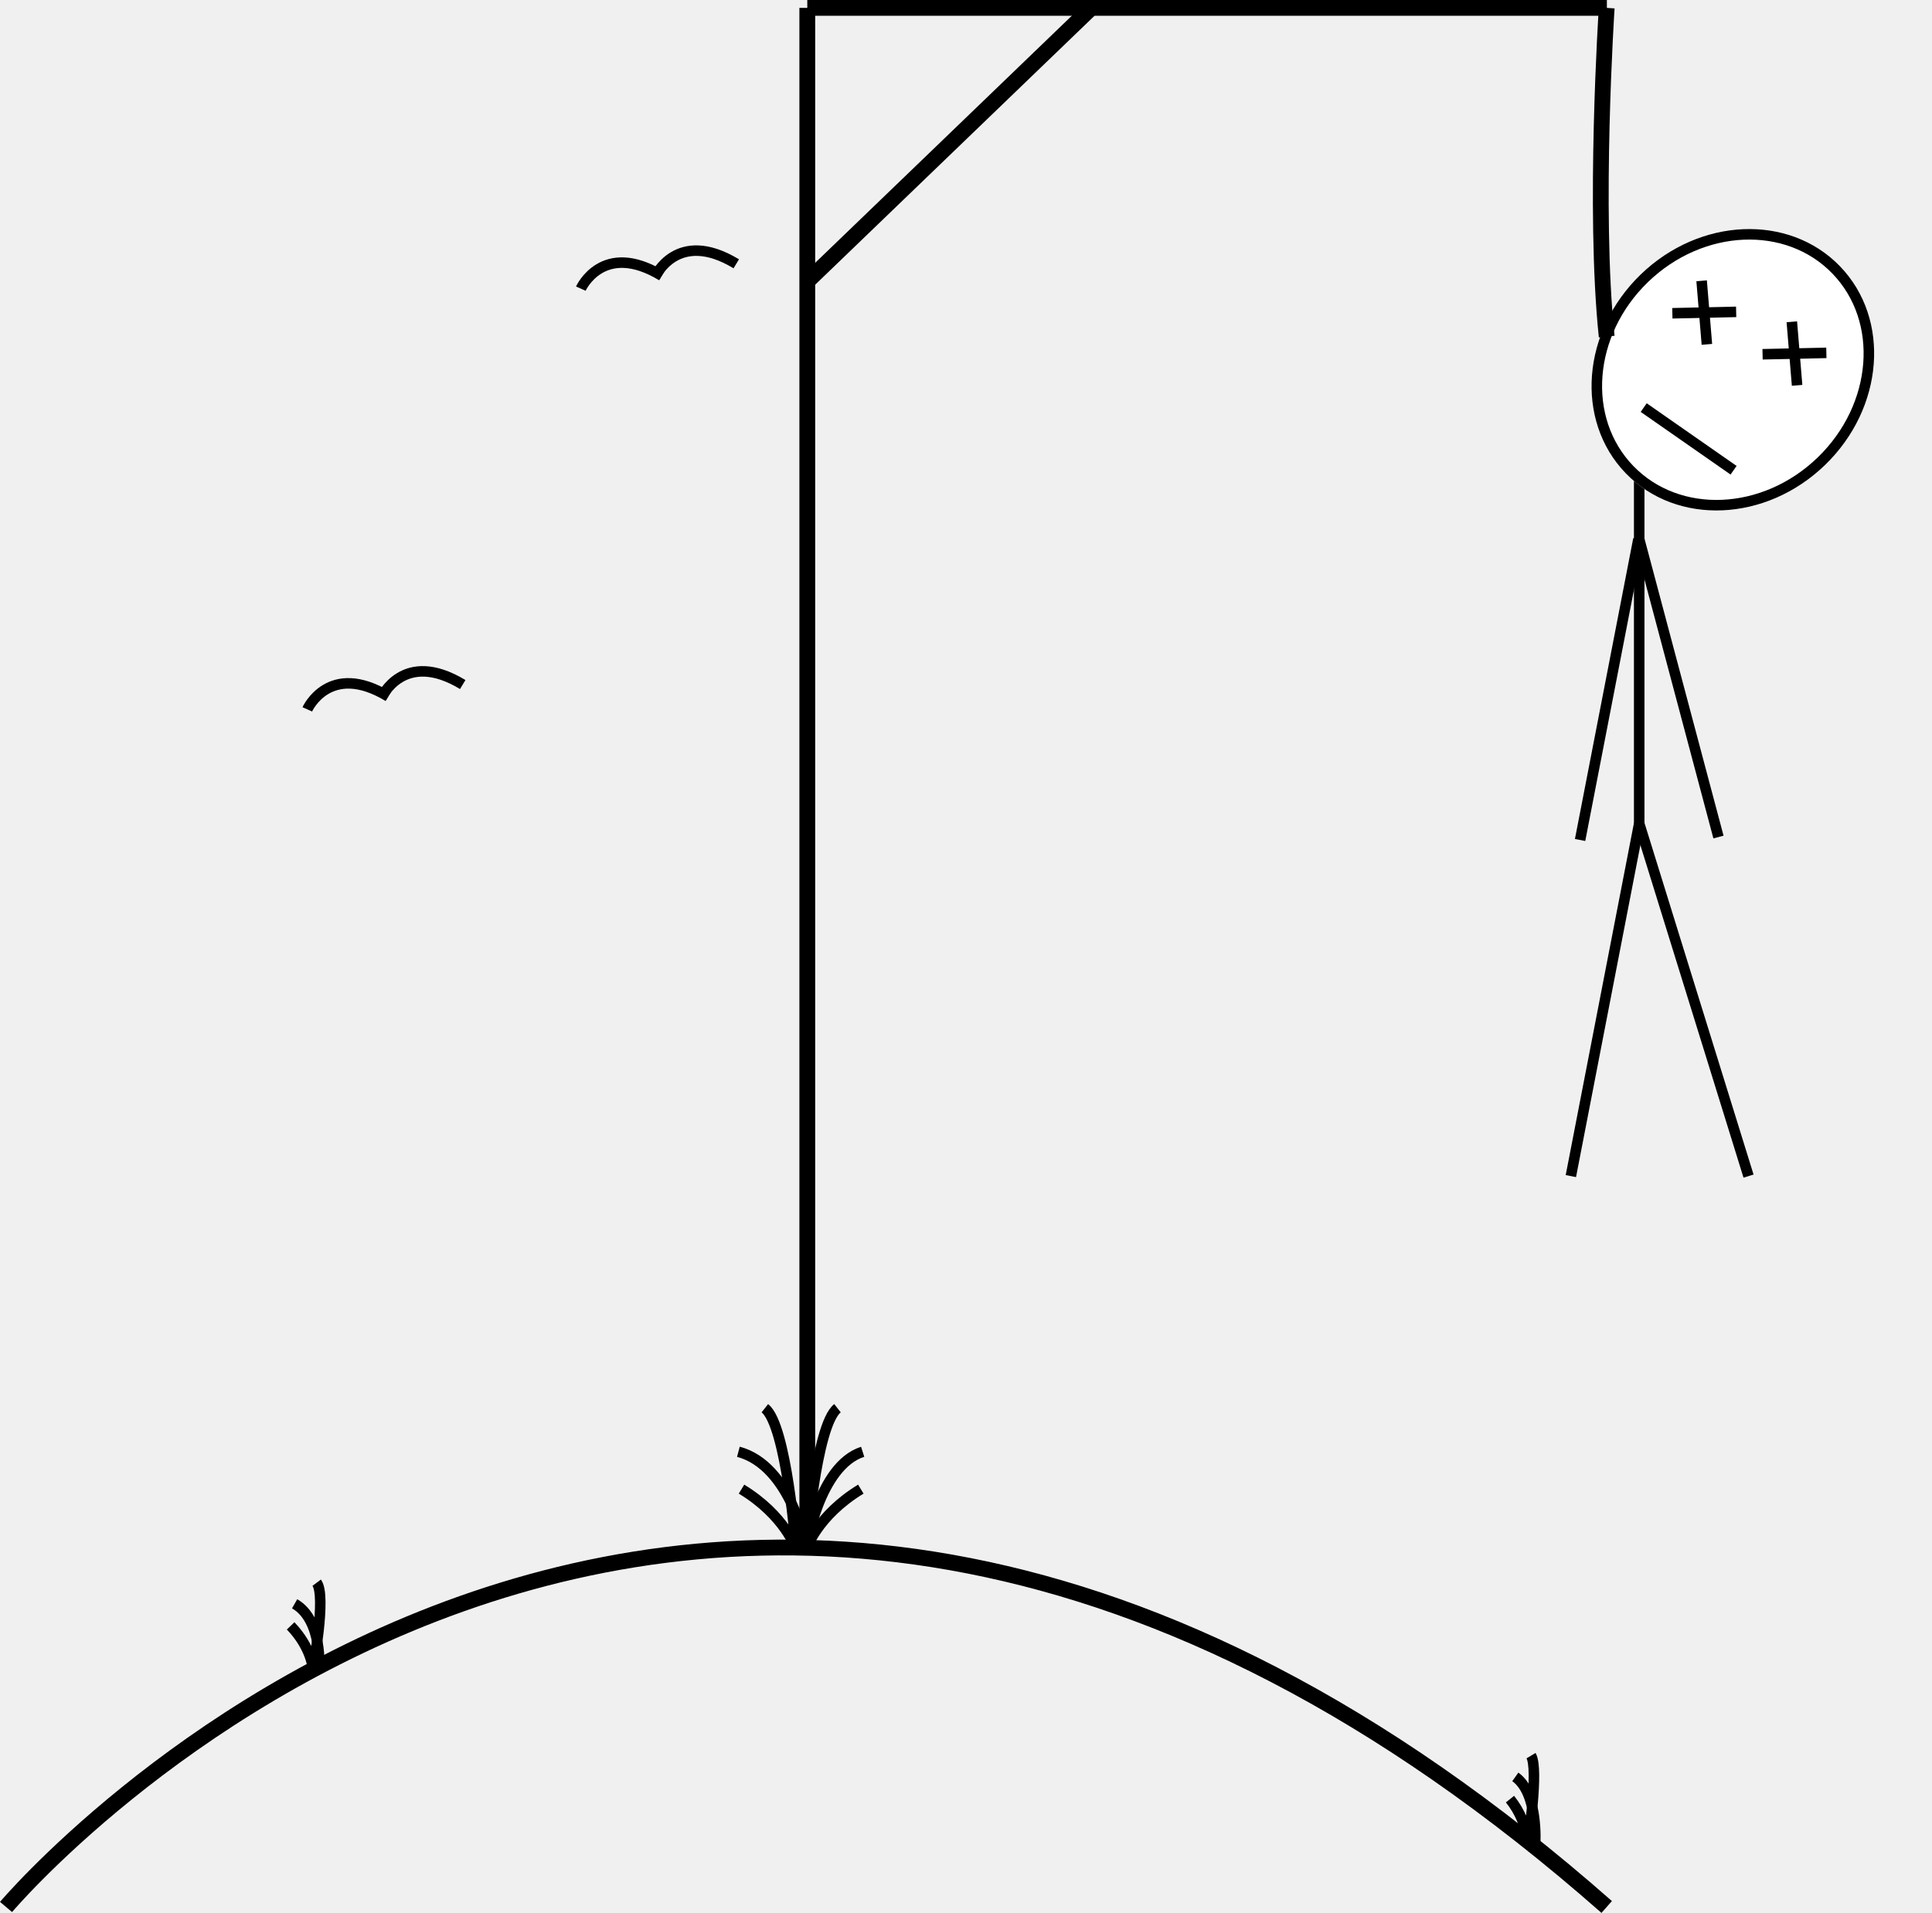
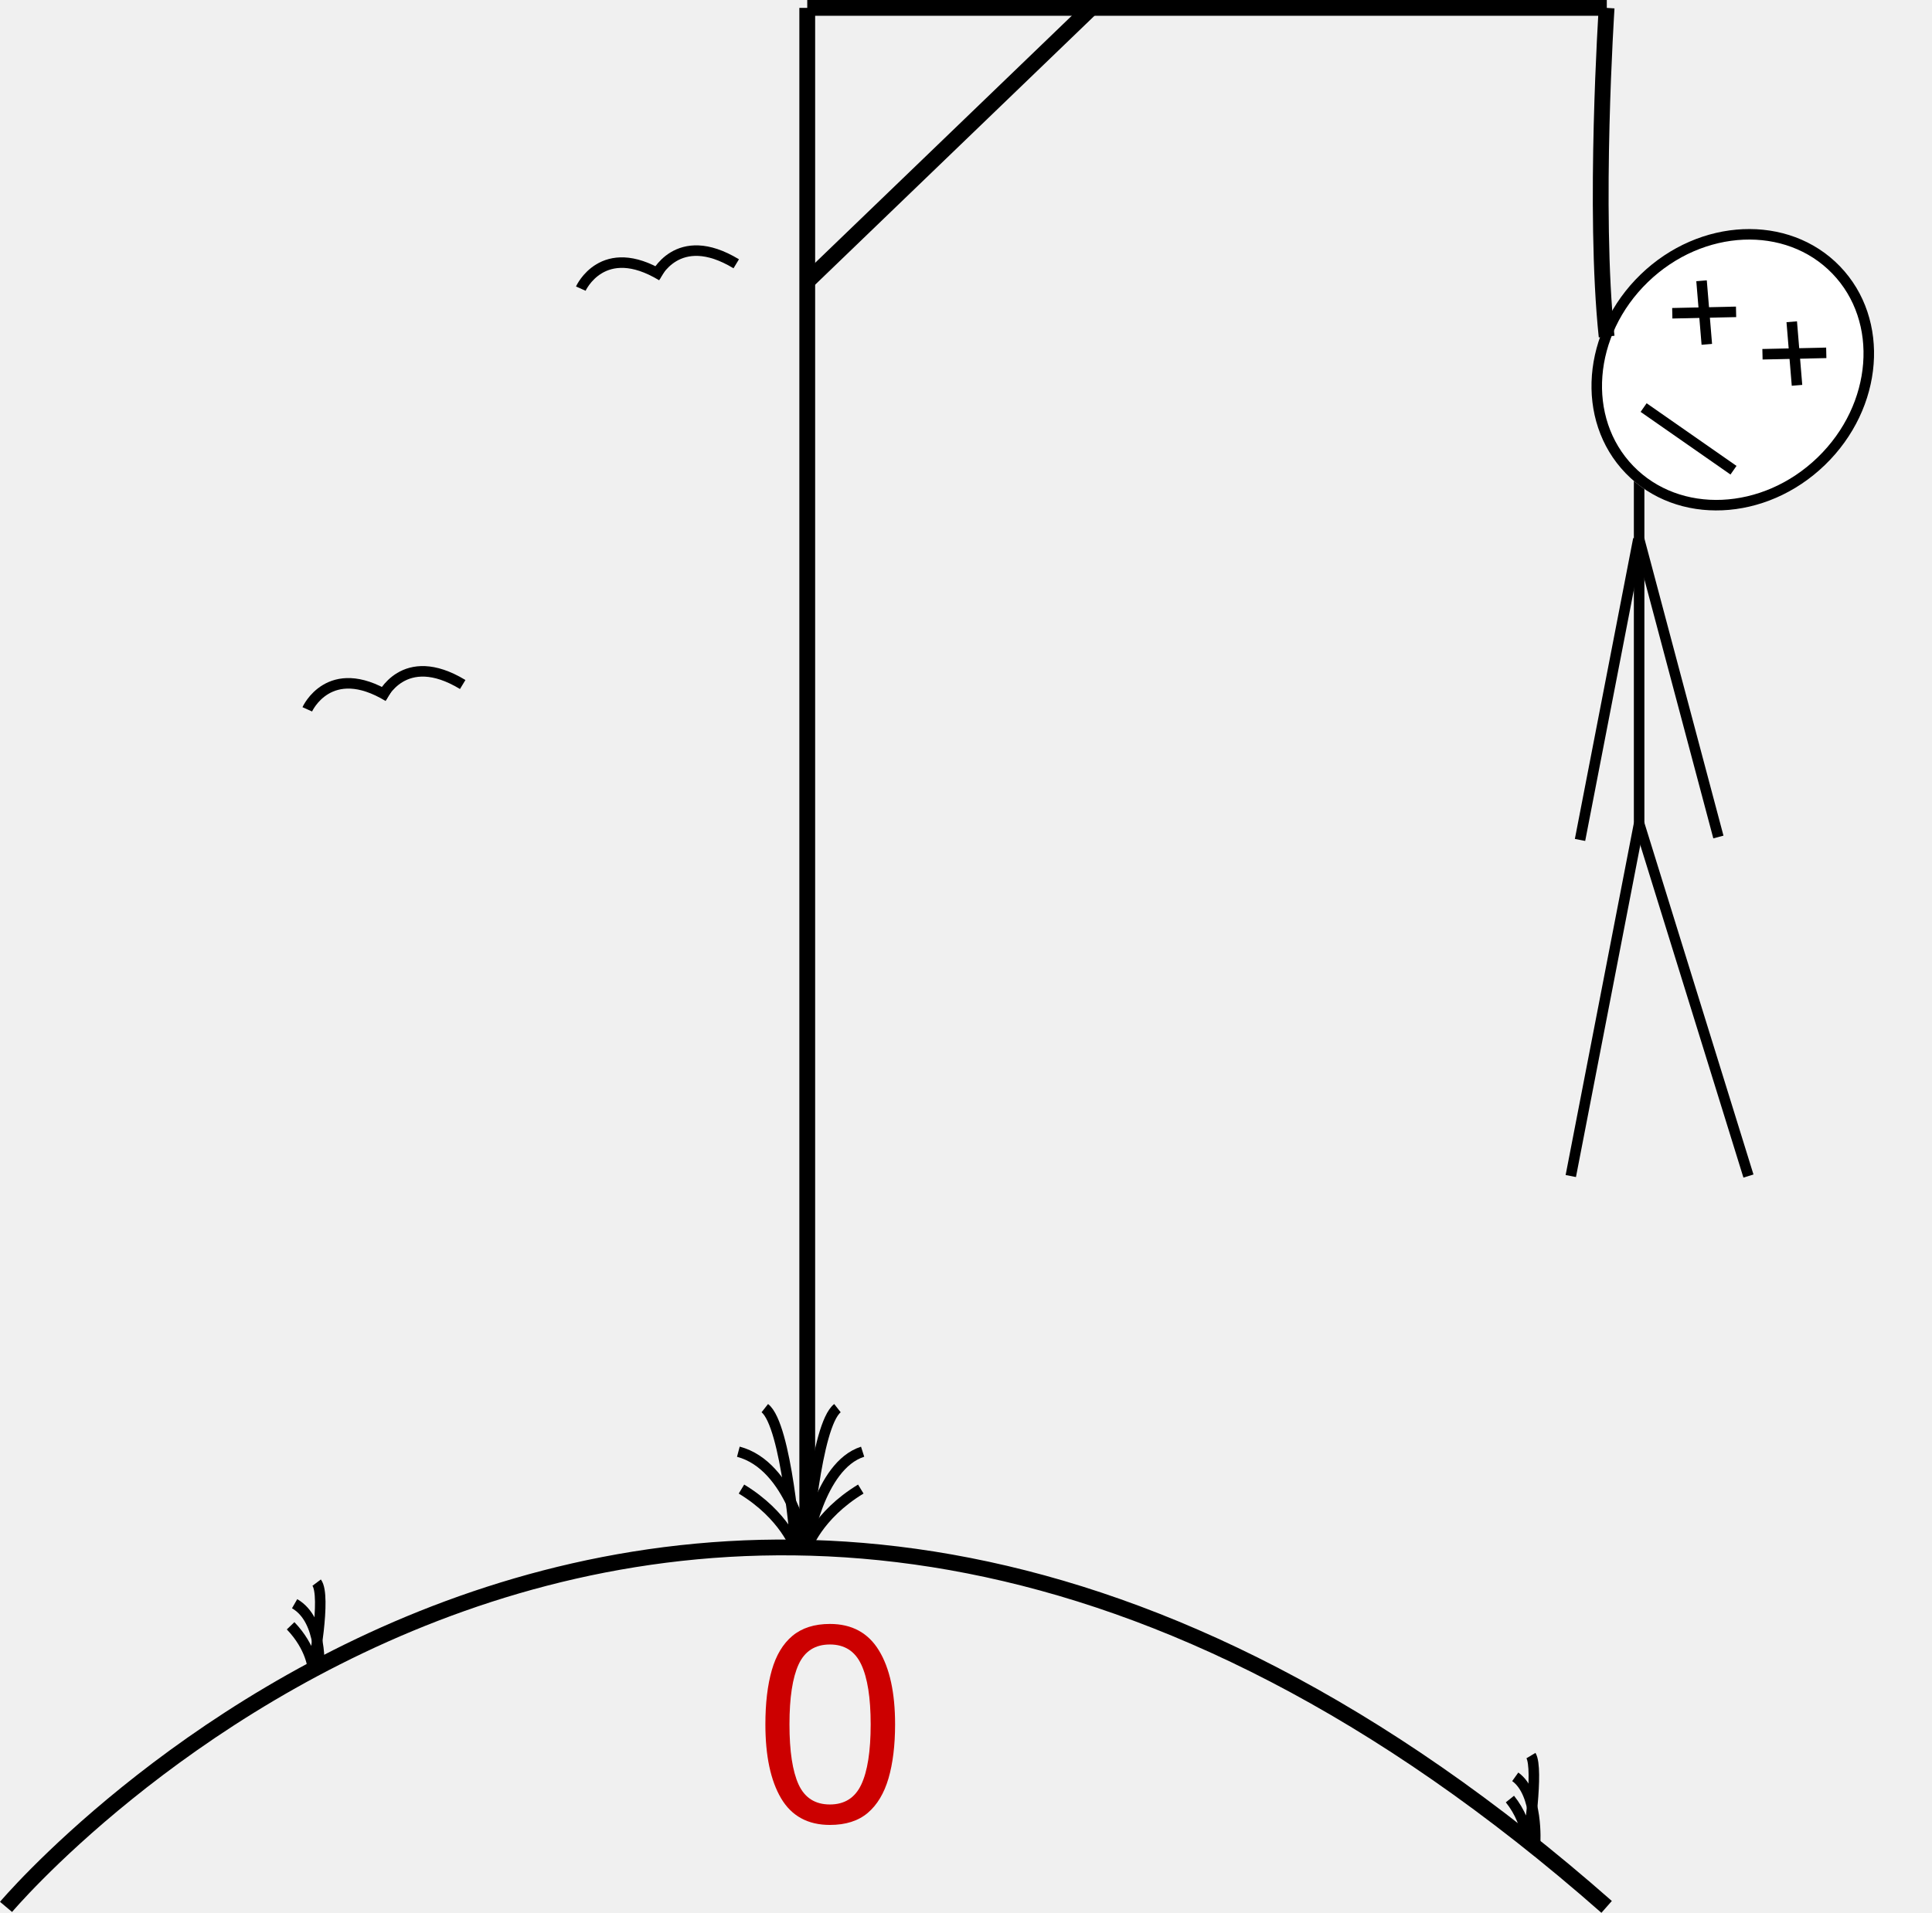
- <svg xmlns="http://www.w3.org/2000/svg" width="367.271" height="363.729" viewBox="0 0 367.271 363.729">
+ <svg xmlns="http://www.w3.org/2000/svg" width="367.288" height="363.726" viewBox="0 0 367.288 363.726">
  <g transform="translate(-1420.035 -618)">
    <line x1="20.784" y1="67.029" transform="translate(1731.645 774.599)" fill="none" stroke="#000" stroke-width="2" />
    <line y1="67.029" x2="12.99" transform="translate(1718.655 774.599)" fill="none" stroke="#000" stroke-width="2" />
    <line x1="15.069" y1="56.637" transform="translate(1731.645 720.521)" fill="none" stroke="#000" stroke-width="2" />
    <line y1="57.217" x2="11.09" transform="translate(1720.41 720.5)" fill="none" stroke="#000" stroke-width="2" />
    <line y2="69.108" transform="translate(1731.645 707.492)" fill="none" stroke="#000" stroke-width="2" />
-     <g transform="translate(1460 157)">
-       <path d="M473.2,513.6s4.15-9.257,15.413-2.44" transform="translate(-402.75 2.28)" fill="none" stroke="#000" stroke-width="2" />
-       <path d="M473.2,513.6s4.15-9.257,15.413-2.44" transform="translate(-388.613 0)" fill="none" stroke="#000" stroke-width="2" />
-     </g>
-     <g transform="translate(1408 237)">
-       <path d="M473.2,513.6s4.15-9.257,15.413-2.44" transform="translate(-402.75 2.28)" fill="none" stroke="#000" stroke-width="2" />
-       <path d="M473.2,513.6s4.15-9.257,15.413-2.44" transform="translate(-388.613 0)" fill="none" stroke="#000" stroke-width="2" />
-     </g>
    <g transform="translate(1307 103)">
      <g transform="matrix(0.695, 0.719, -0.719, 0.695, 445.294, 547.506)" fill="#fff" stroke="#000" stroke-width="2">
        <ellipse cx="25.201" cy="28.319" rx="25.201" ry="28.319" stroke="none" />
        <ellipse cx="25.201" cy="28.319" rx="24.201" ry="27.319" fill="none" />
      </g>
      <g transform="translate(436.512 568.389) rotate(42)">
-         <line x2="8.833" y2="8.314" transform="translate(0 0)" fill="none" stroke="#000" stroke-width="2" />
-         <line x1="8.833" y2="8.314" transform="translate(0 0)" fill="none" stroke="#000" stroke-width="2" />
+         <line x2="8.833" y2="8.314" fill="none" stroke="#000" stroke-width="2" />
+         <line x1="8.833" y2="8.314" fill="none" stroke="#000" stroke-width="2" />
      </g>
      <g transform="translate(453.659 576.183) rotate(42)">
-         <line x2="8.833" y2="8.314" transform="translate(0 0)" fill="none" stroke="#000" stroke-width="2" />
-         <line x1="8.833" y2="8.314" transform="translate(0 0)" fill="none" stroke="#000" stroke-width="2" />
+         <line x2="8.833" y2="8.314" fill="none" stroke="#000" stroke-width="2" />
+         <line x1="8.833" y2="8.314" fill="none" stroke="#000" stroke-width="2" />
      </g>
      <line x2="17.086" y2="11.913" transform="translate(425.5 592.5)" fill="none" stroke="#000" stroke-width="2" />
    </g>
    <path d="M793.466,493.5s-2.533,38.5,0,62.5" transform="translate(932 126)" fill="none" stroke="#000" stroke-width="3" />
    <line y1="52" x2="54" transform="translate(1573.5 619.5)" fill="none" stroke="#000" stroke-width="3" />
    <line x2="152" transform="translate(1573.5 619.5)" fill="none" stroke="#000" stroke-width="3" />
    <line y1="293" transform="translate(1573.5 619.5)" fill="none" stroke="#000" stroke-width="3" />
+     <path d="M526.182,876.6s129.623-153.79,304.285,0" transform="translate(895 104)" fill="none" stroke="#000" stroke-width="3" />
+     <path d="M7.735,10.9S6.021,1.594,0,0" transform="translate(1476.044 922.95) rotate(15.009)" fill="none" stroke="#000" stroke-width="2" />
+     <path d="M0,9.209C4.958,12.219,6.2,16,6.2,16S5.136,1.948,2.656,0" transform="translate(1477.669 918.252) rotate(15.009)" fill="none" stroke="#000" stroke-width="2" />
+     <path d="M9.9,0s-3.047,9.012.38,13.159" transform="translate(1721.433 965.914) rotate(164.991)" fill="none" stroke="#000" stroke-width="2" />
+     <path d="M4.178,8.827A16.01,16.01,0,0,1,3.006,0s-5.648,12.924-4.83,15.773" transform="translate(1713.404 967.536) rotate(164.991)" fill="none" stroke="#000" stroke-width="2" />
    <path d="M641.324,786.252s-2.863-15.542-12.922-18.205" transform="translate(932 126)" fill="none" stroke="#000" stroke-width="2" />
    <path d="M628.994,775.148c8.284,5.03,10.355,11.352,10.355,11.352s-1.775-23.482-5.917-26.737" transform="translate(932 126)" fill="none" stroke="#000" stroke-width="2" />
    <path d="M628.4,786.252s2.372-15.542,10.705-18.205" transform="translate(944.922 126)" fill="none" stroke="#000" stroke-width="2" />
    <path d="M639.349,775.148c-8.284,5.03-10.355,11.352-10.355,11.352s1.775-23.482,5.917-26.737" transform="translate(944.33 126)" fill="none" stroke="#000" stroke-width="2" />
-     <path d="M526.182,876.6s129.623-153.79,304.285,0" transform="translate(895 104)" fill="none" stroke="#000" stroke-width="3" />
-     <path d="M7.735,10.9S6.021,1.594,0,0" transform="matrix(0.966, 0.259, -0.259, 0.966, 1476.044, 922.95)" fill="none" stroke="#000" stroke-width="2" />
-     <path d="M0,9.209C4.958,12.219,6.2,16,6.2,16S5.136,1.948,2.656,0" transform="matrix(0.966, 0.259, -0.259, 0.966, 1477.669, 918.252)" fill="none" stroke="#000" stroke-width="2" />
-     <path d="M9.9,0s-3.047,9.012.38,13.159" transform="matrix(-0.966, 0.259, -0.259, -0.966, 1721.433, 965.914)" fill="none" stroke="#000" stroke-width="2" />
-     <path d="M4.178,8.827A16.01,16.01,0,0,1,3.006,0s-5.648,12.924-4.83,15.773" transform="matrix(-0.966, 0.259, -0.259, -0.966, 1713.404, 967.536)" fill="none" stroke="#000" stroke-width="2" />
+     <g transform="translate(1460 157)">
+       <path d="M473.2,513.6s4.15-9.257,15.413-2.44" transform="translate(-402.75 2.28)" fill="none" stroke="#000" stroke-width="2" />
+       <path d="M473.2,513.6s4.15-9.257,15.413-2.44" transform="translate(-388.613)" fill="none" stroke="#000" stroke-width="2" />
+     </g>
+     <g transform="translate(1408 237)">
+       <path d="M473.2,513.6s4.15-9.257,15.413-2.44" transform="translate(-402.75 2.28)" fill="none" stroke="#000" stroke-width="2" />
+       <path d="M473.2,513.6s4.15-9.257,15.413-2.44" transform="translate(-388.613)" fill="none" stroke="#000" stroke-width="2" />
+     </g>
+     <text transform="translate(1562.994 964.5)" fill="#c00" font-size="52" font-family="Chiller-Regular, Chiller" letter-spacing="0.07em">
+       <tspan x="0" y="0">0</tspan>
+     </text>
  </g>
</svg>
